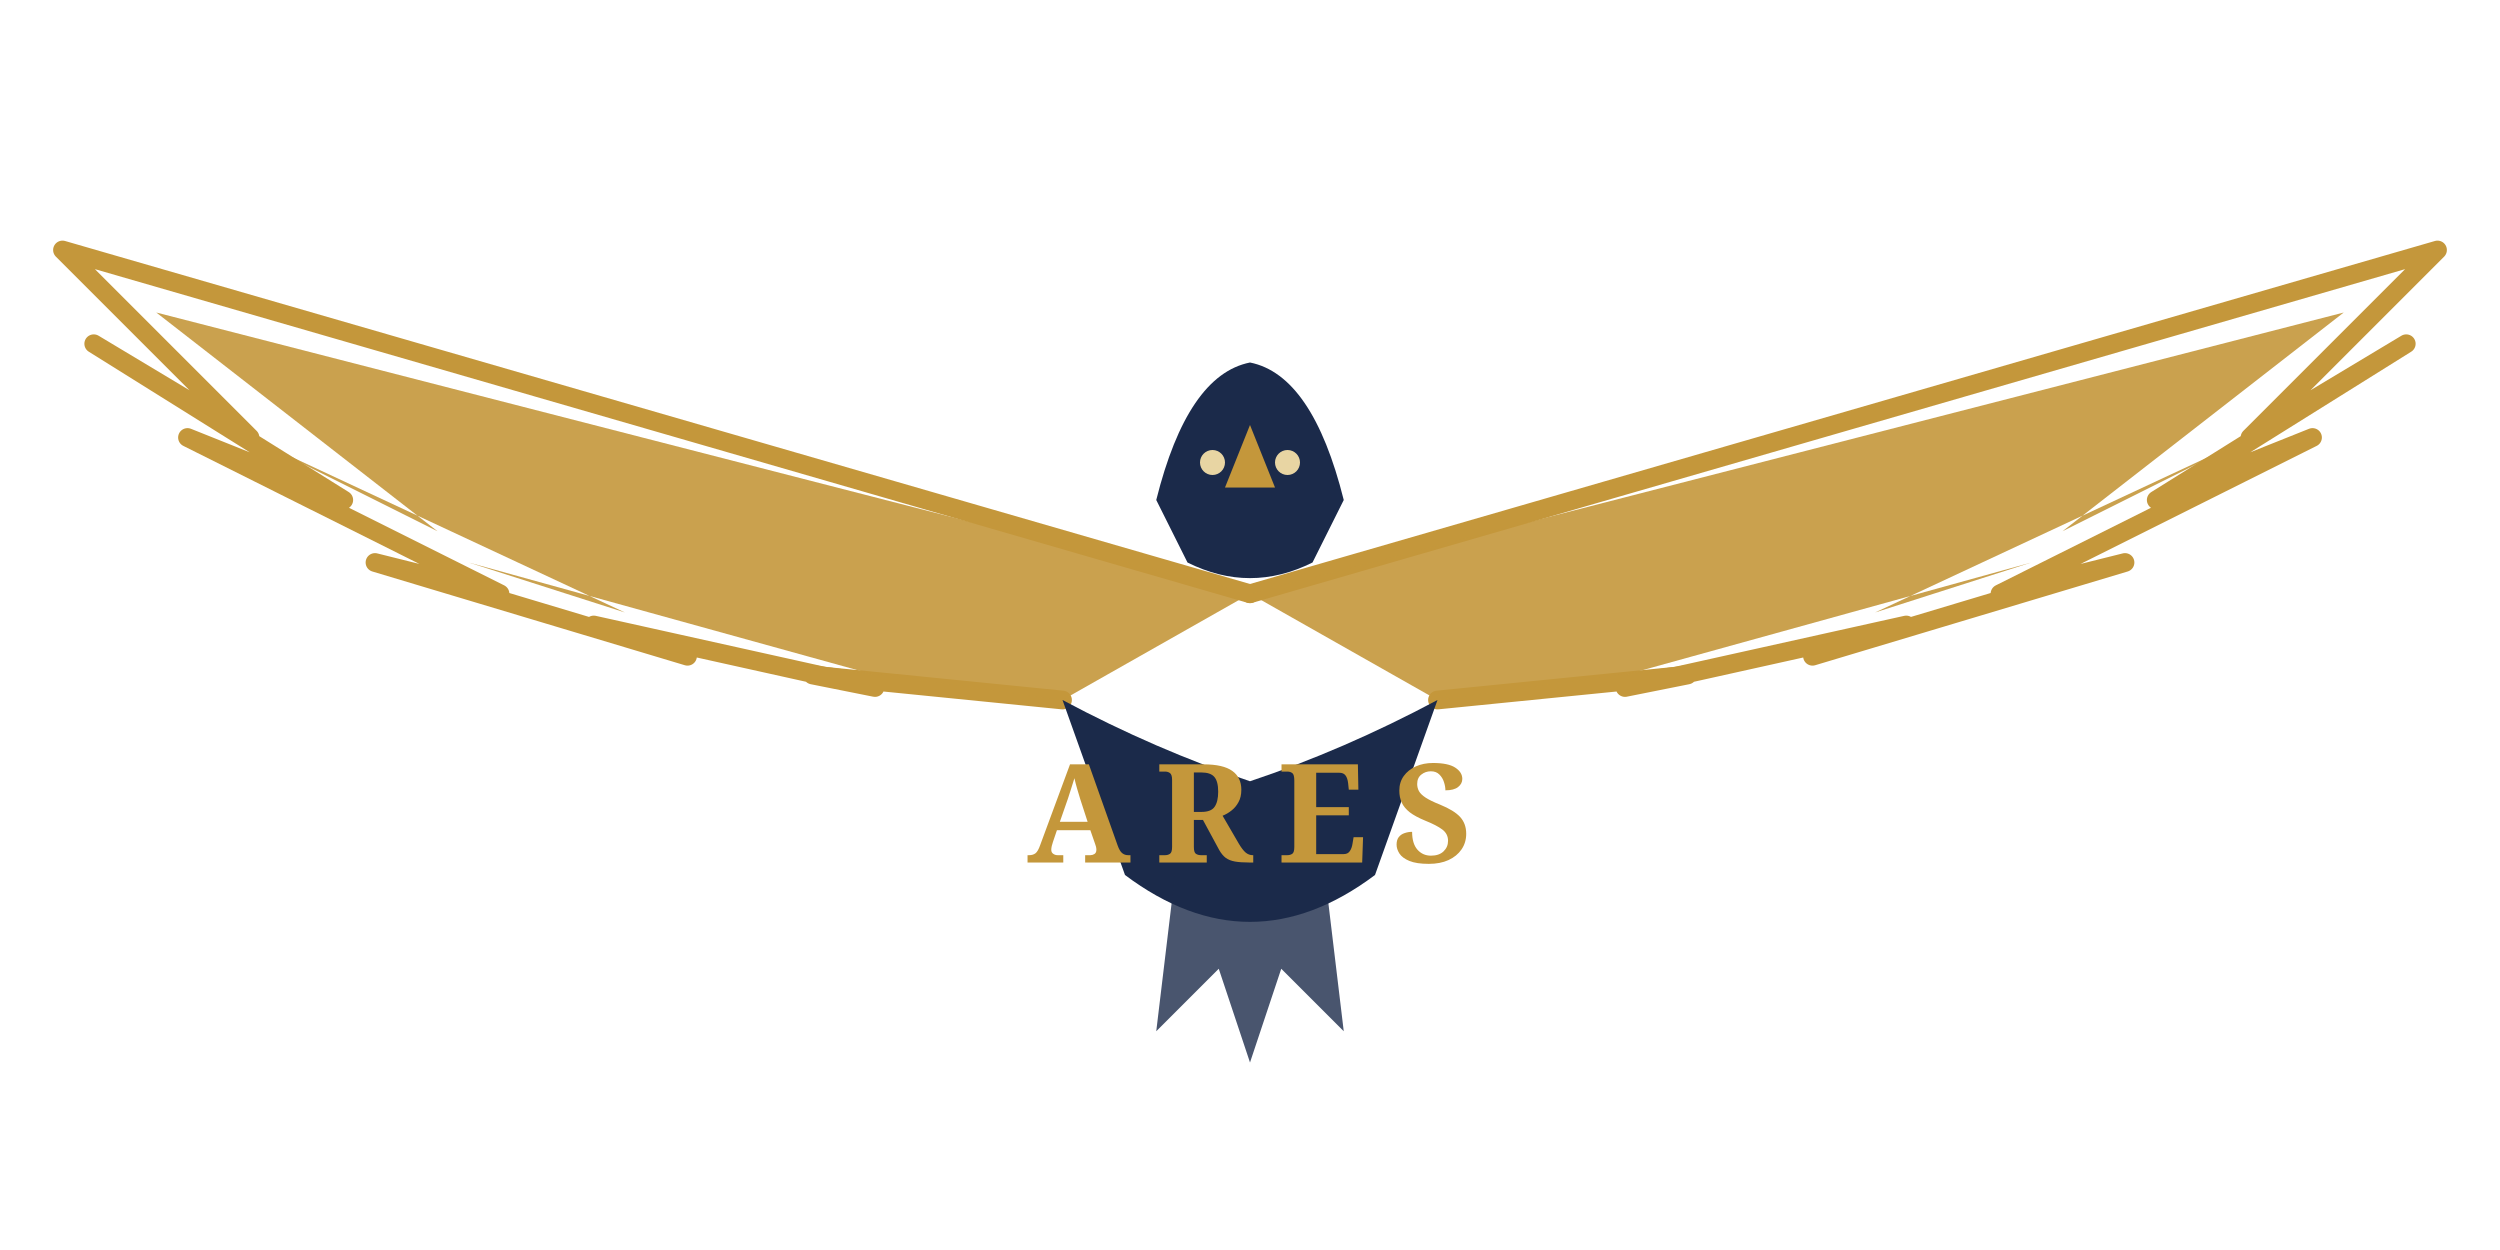
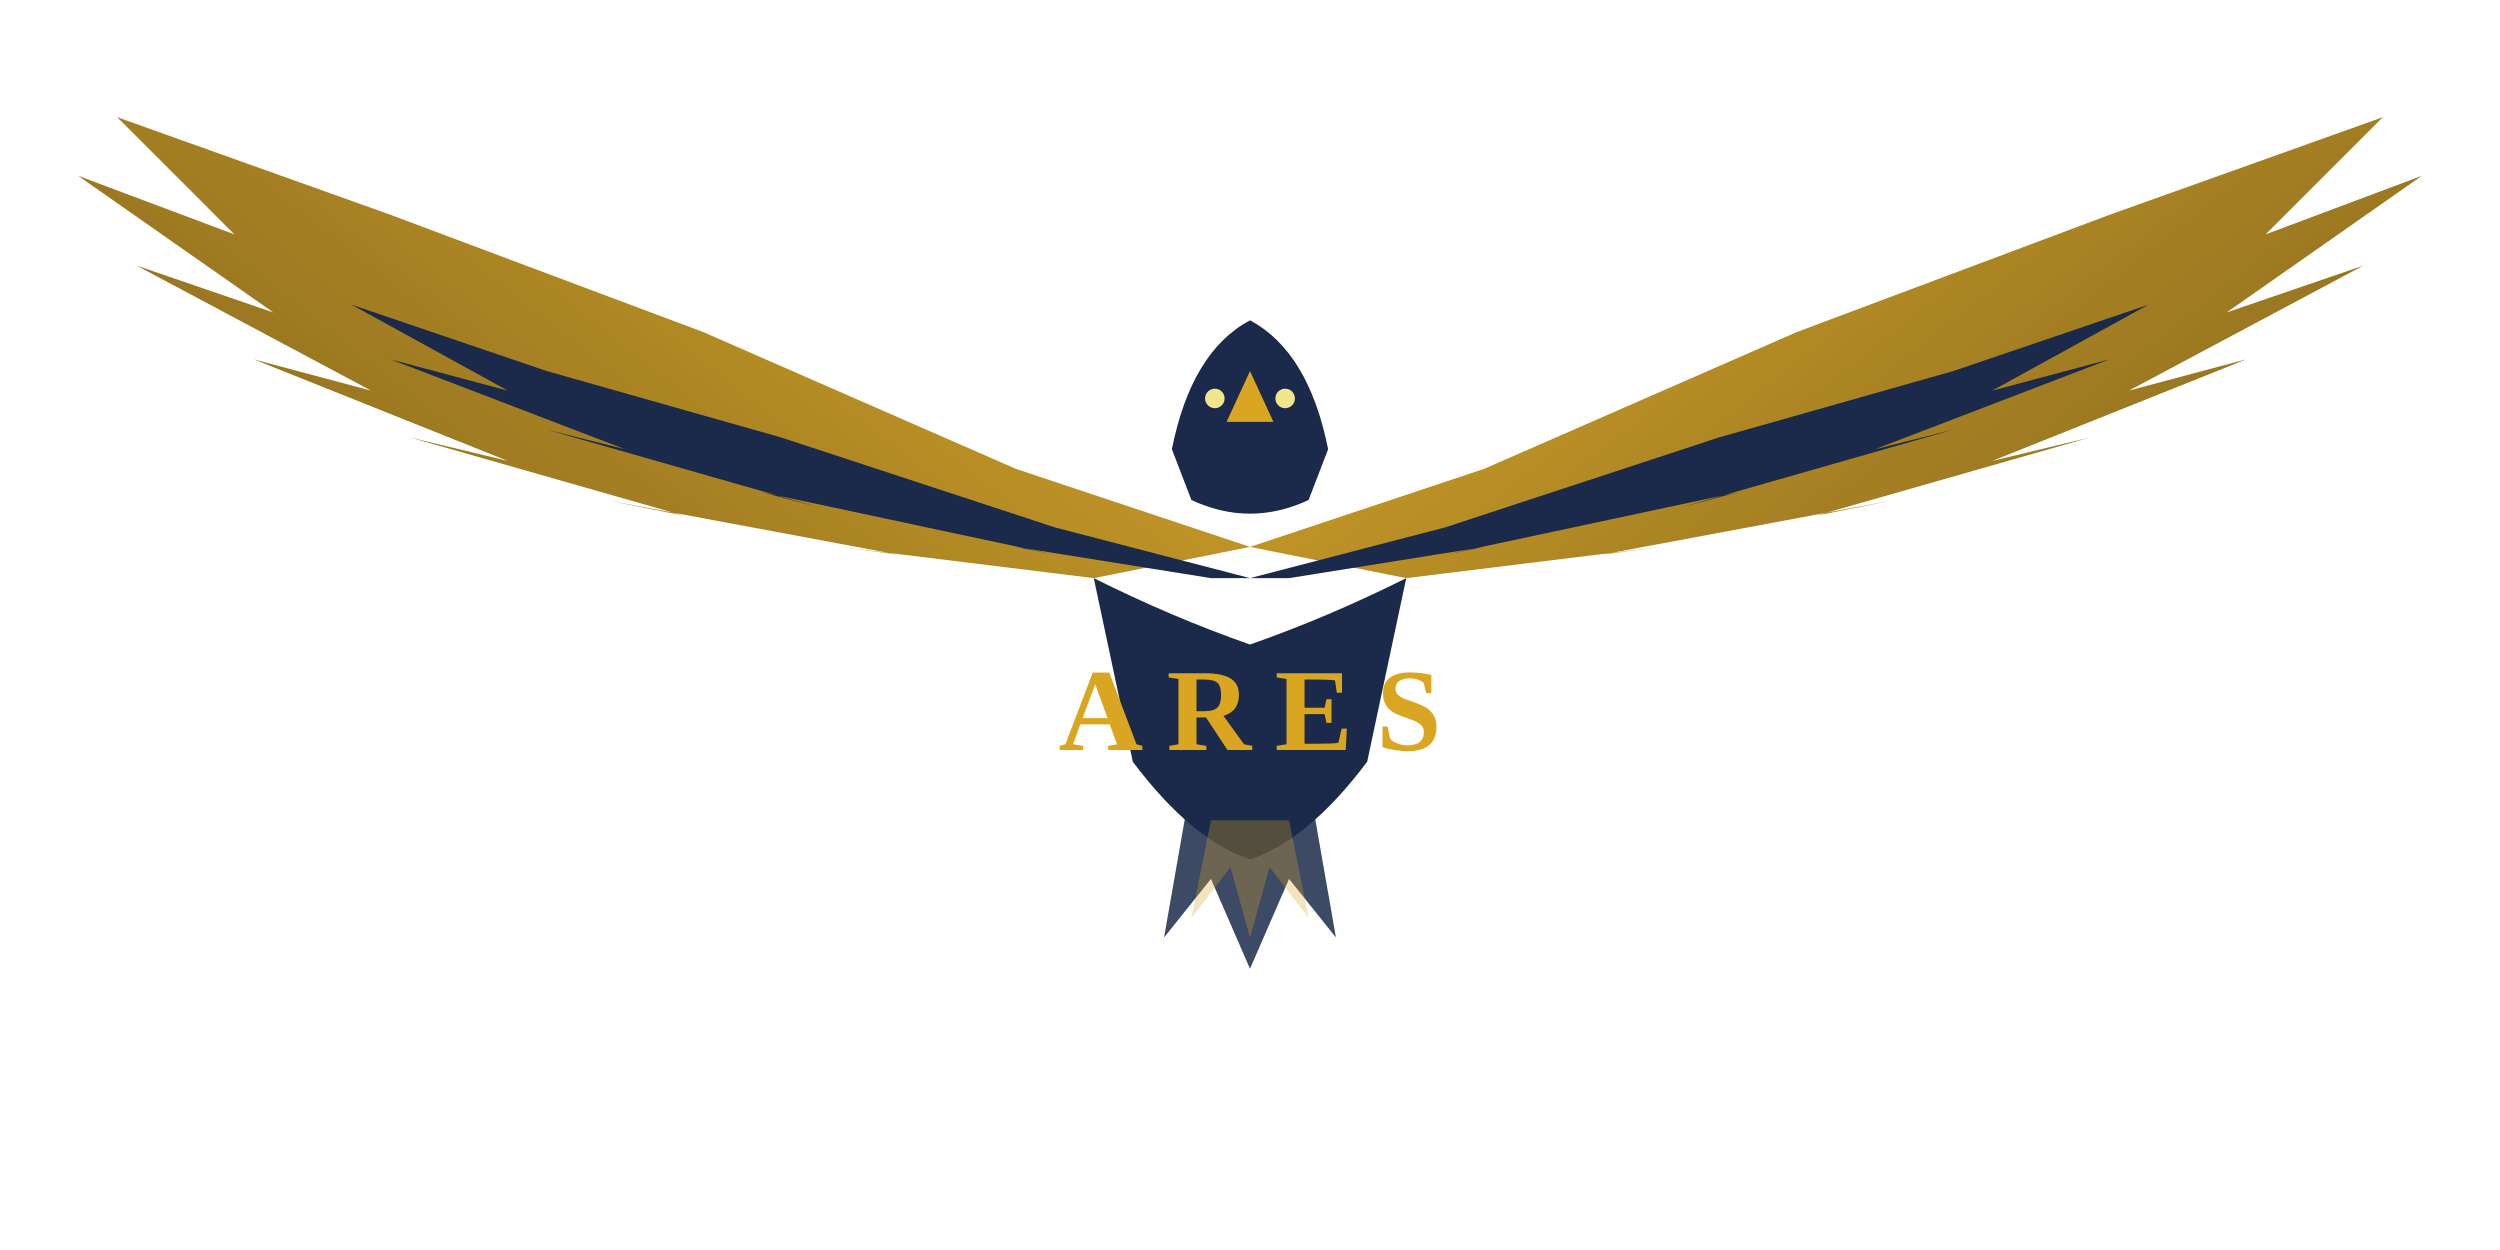
- <svg xmlns="http://www.w3.org/2000/svg" viewBox="0 0 400 200" fill="none">
-   <path d="M200 95 L10 40 L40 70 L15 55 L55 80 L30 70 L80 95 L60 90 L110 105 L95 100 L140 110 L130 108 L170 112" stroke="#C4973B" stroke-width="3" fill="none" stroke-linecap="round" stroke-linejoin="round" />
-   <path d="M200 95 L25 50 L70 85 L40 70 L100 98 L75 90 L140 108 L120 105 L170 112" fill="#C4973B" opacity="0.9" />
-   <path d="M200 95 L390 40 L360 70 L385 55 L345 80 L370 70 L320 95 L340 90 L290 105 L305 100 L260 110 L270 108 L230 112" stroke="#C4973B" stroke-width="3" fill="none" stroke-linecap="round" stroke-linejoin="round" />
-   <path d="M200 95 L375 50 L330 85 L360 70 L300 98 L325 90 L260 108 L280 105 L230 112" fill="#C4973B" opacity="0.9" />
-   <path d="M185 80 Q190 60 200 58 Q210 60 215 80 L210 90 Q200 95 190 90 Z" fill="#1B2A4A" />
-   <path d="M196 78 L200 68 L204 78" fill="#C4973B" />
-   <circle cx="194" cy="74" r="2" fill="#E8D5A3" />
-   <circle cx="206" cy="74" r="2" fill="#E8D5A3" />
-   <path d="M170 112 Q185 120 200 125 Q215 120 230 112 L220 140 Q200 155 180 140 Z" fill="#1B2A4A" />
-   <text x="200" y="138" text-anchor="middle" font-family="Georgia, serif" font-weight="bold" font-size="22" fill="#C4973B" letter-spacing="4">ARES</text>
-   <path d="M188 140 L185 165 L195 155 L200 170 L205 155 L215 165 L212 140" fill="#1B2A4A" opacity="0.8" />
+ <svg xmlns="http://www.w3.org/2000/svg" viewBox="0 0 640 320" fill="none">
+   <defs>
+     <linearGradient id="gold" x1="0%" y1="0%" x2="100%" y2="0%">
+       <stop offset="0%" stop-color="#B8860B" />
+       <stop offset="50%" stop-color="#DAA520" />
+       <stop offset="100%" stop-color="#B8860B" />
+     </linearGradient>
+     <linearGradient id="goldL" x1="100%" y1="0%" x2="0%" y2="50%">
+       <stop offset="0%" stop-color="#DAA520" />
+       <stop offset="100%" stop-color="#8B6914" />
+     </linearGradient>
+     <linearGradient id="goldR" x1="0%" y1="0%" x2="100%" y2="50%">
+       <stop offset="0%" stop-color="#DAA520" />
+       <stop offset="100%" stop-color="#8B6914" />
+     </linearGradient>
+   </defs>
+   <path d="M320 140 L260 120 L180 85 L100 55 L30 30 L60 60 L20 45 L70 80 L35 68 L95 100 L65 92 L130 118 L105 112 L175 132 L155 128 L230 142 L215 140 L280 148" fill="url(#goldL)" opacity="0.95" />
+   <path d="M320 148 L270 135 L200 112 L140 95 L90 78 L130 100 L100 92 L160 115 L140 110 L210 130 L195 126 L270 142 L260 140 L310 148" fill="#1B2A4A" />
+   <path d="M320 140 L380 120 L460 85 L540 55 L610 30 L580 60 L620 45 L570 80 L605 68 L545 100 L575 92 L510 118 L535 112 L465 132 L485 128 L410 142 L425 140 L360 148" fill="url(#goldR)" opacity="0.95" />
+   <path d="M320 148 L370 135 L440 112 L500 95 L550 78 L510 100 L540 92 L480 115 L500 110 L430 130 L445 126 L370 142 L380 140 L330 148" fill="#1B2A4A" />
+   <path d="M300 115 Q305 90 320 82 Q335 90 340 115 L335 128 Q320 135 305 128 Z" fill="#1B2A4A" />
+   <path d="M314 108 L320 95 L326 108 Z" fill="#DAA520" />
+   <circle cx="311" cy="102" r="2.5" fill="#F0E68C" />
+   <circle cx="329" cy="102" r="2.5" fill="#F0E68C" />
+   <path d="M280 148 Q300 158 320 165 Q340 158 360 148 L350 195 Q335 215 320 220 Q305 215 290 195 Z" fill="#1B2A4A" />
+   <text x="320" y="192" text-anchor="middle" font-family="'Georgia','Times New Roman',serif" font-weight="bold" font-size="30" fill="#DAA520" letter-spacing="6">ARES</text>
+   <path d="M305 200 L298 240 L310 225 L320 248 L330 225 L342 240 L335 200" fill="#1B2A4A" opacity="0.85" />
+   <path d="M310 210 L305 235 L315 222 L320 240 L325 222 L335 235 L330 210" fill="#DAA520" opacity="0.3" />
</svg>
